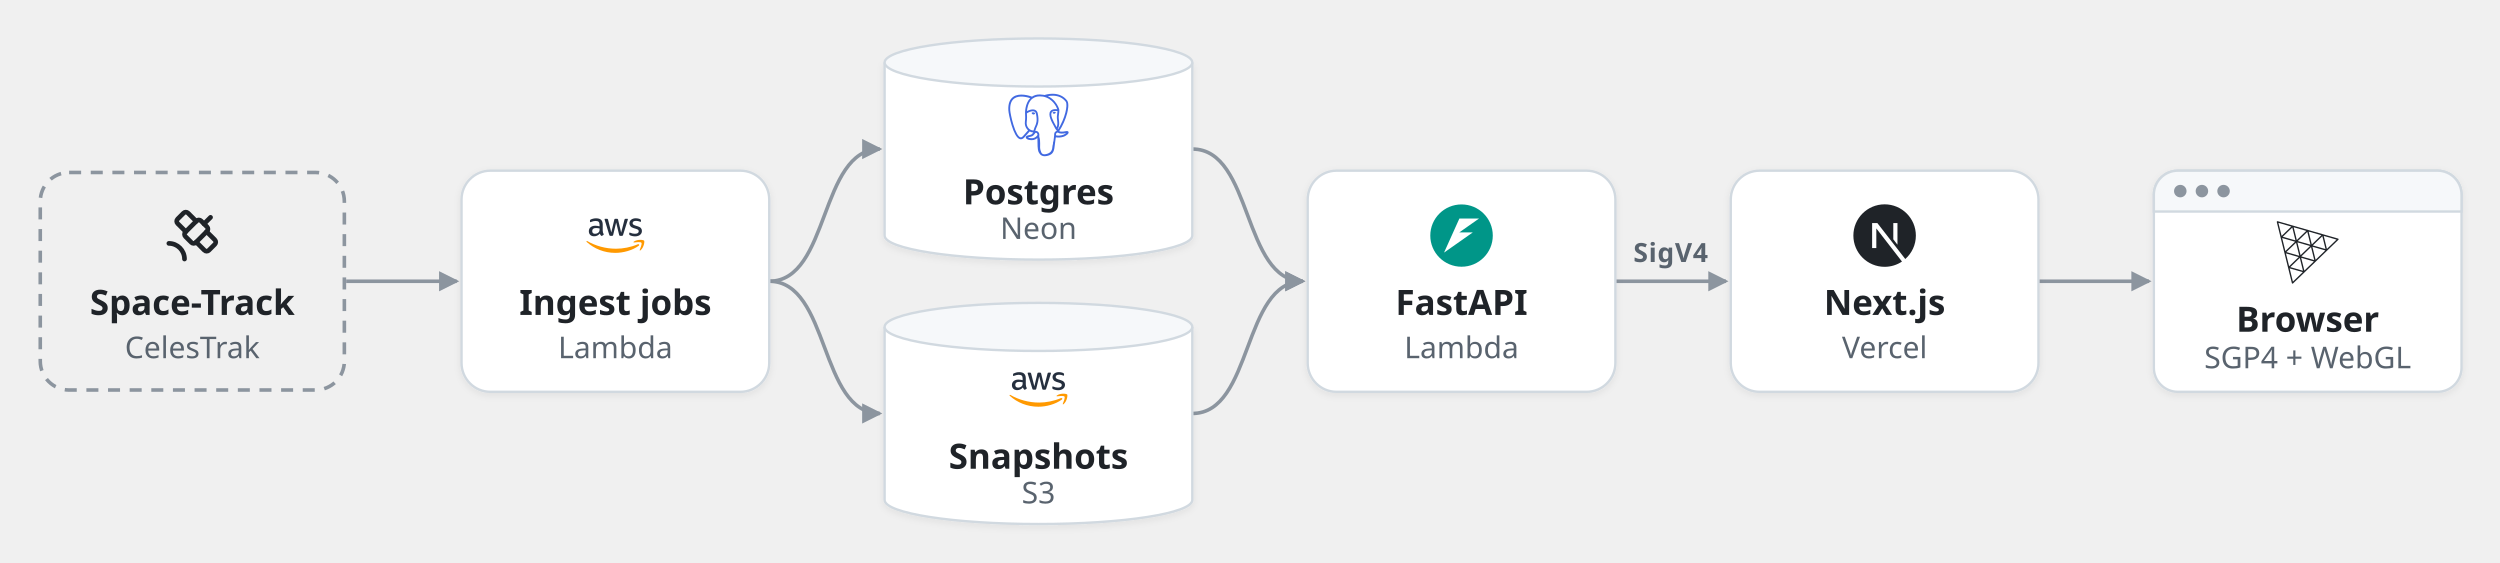
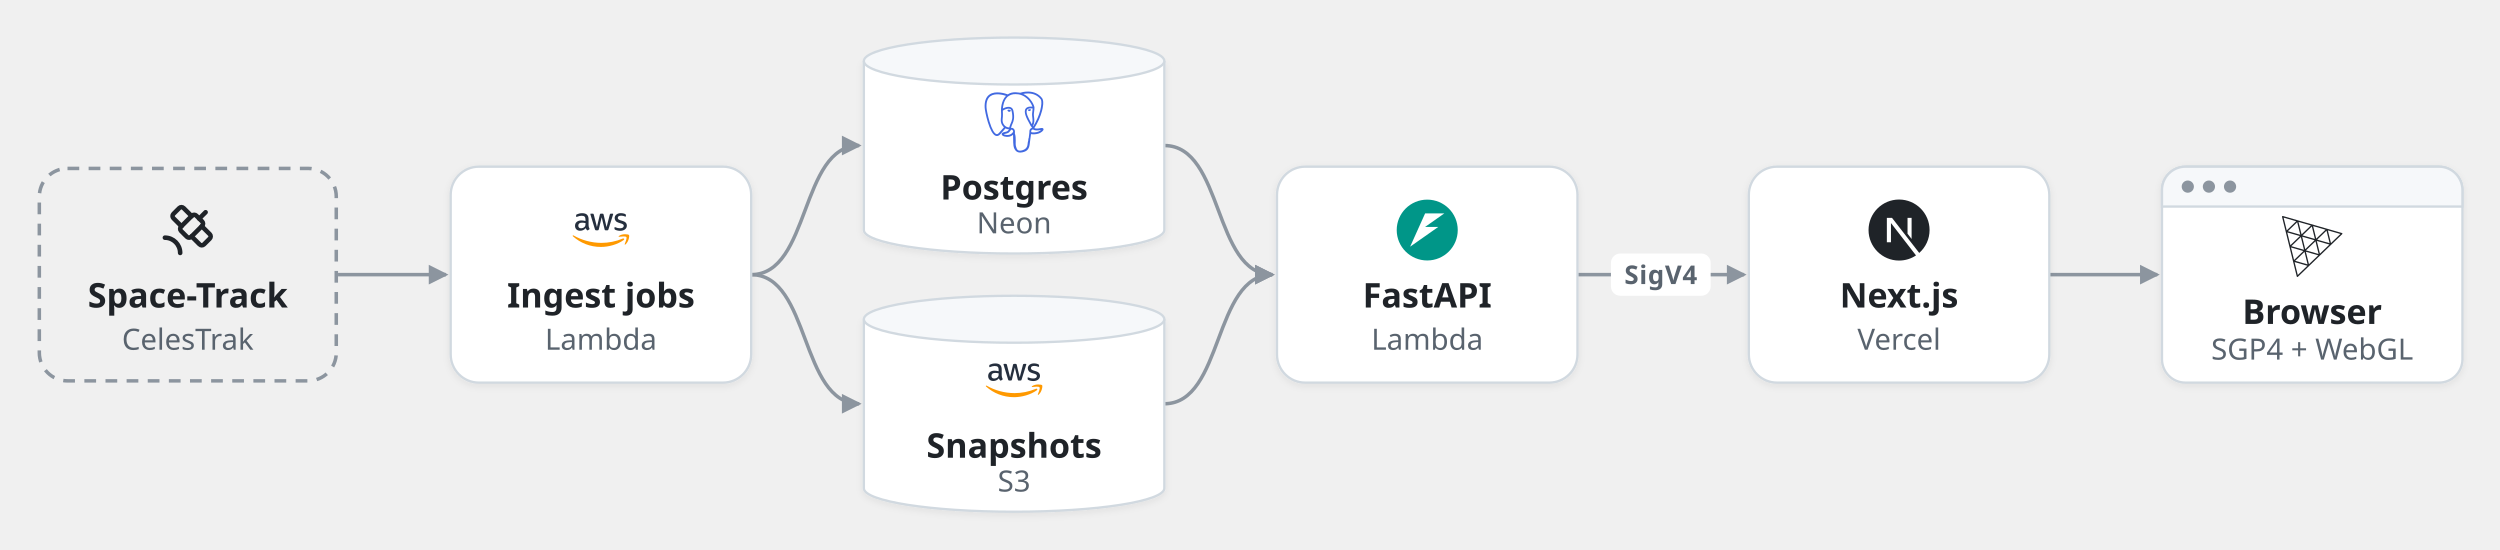
- <svg xmlns="http://www.w3.org/2000/svg" width="1040" height="234" viewBox="0 0 1040 234" role="img" aria-label="Space-Track and CelesTrak feed Lambda ingest jobs, which write Postgres on Neon and S3 snapshots; FastAPI on Lambda serves them to Next.js on Vercel over SigV4, and the browser runs SGP4 and WebGL.">
+ <svg xmlns="http://www.w3.org/2000/svg" width="1065" height="234" viewBox="0 0 1065 234" role="img" aria-label="Space-Track and CelesTrak feed Lambda ingest jobs, which write Postgres on Neon and S3 snapshots; FastAPI on Lambda serves them to Next.js on Vercel over SigV4, and the browser runs SGP4 and WebGL.">
  <style>text{font-family:-apple-system, BlinkMacSystemFont, 'Segoe UI', 'Noto Sans', Helvetica, Arial, sans-serif;fill:#1f2328}.tt{font-size:14.5px;font-weight:600}.sb{font-size:12.5px;fill:#59636e}.el{font-size:11px;font-weight:600;fill:#59636e;letter-spacing:.3px}</style>
  <defs>
    <marker id="ah" viewBox="0 0 10 10" refX="8" refY="5" markerWidth="7" markerHeight="7" orient="auto-start-reverse">
      <path d="M1 1 L9 5 L1 9 z" fill="#8c959f" />
    </marker>
    <filter id="sh" x="-10%" y="-10%" width="120%" height="140%">
      <feDropShadow dx="0" dy="1" stdDeviation="1.5" flood-color="#1f2328" flood-opacity="0.07" />
    </filter>
  </defs>
  <path d="M144 117 C169.3 117, 164.7 117, 190 117" fill="none" stroke="#8c959f" stroke-width="1.5" marker-end="url(#ah)" />
  <path d="M320 117 C345.3 117, 340.7 62, 366 62" fill="none" stroke="#8c959f" stroke-width="1.5" marker-end="url(#ah)" />
  <path d="M320 117 C345.3 117, 340.7 172, 366 172" fill="none" stroke="#8c959f" stroke-width="1.5" marker-end="url(#ah)" />
  <path d="M496 62 C521.3 62, 516.7 117, 542 117" fill="none" stroke="#8c959f" stroke-width="1.5" marker-end="url(#ah)" />
  <path d="M496 172 C521.3 172, 516.7 117, 542 117" fill="none" stroke="#8c959f" stroke-width="1.5" marker-end="url(#ah)" />
-   <path d="M672 117 C697.3 117, 692.7 117, 718 117" fill="none" stroke="#8c959f" stroke-width="1.5" marker-end="url(#ah)" />
-   <text class="el" x="695" y="109" text-anchor="middle">SigV4</text>
-   <path d="M848 117 C873.3 117, 868.7 117, 894 117" fill="none" stroke="#8c959f" stroke-width="1.5" marker-end="url(#ah)" />
+   <path d="M672 117 C711.05 117, 703.95 117, 743 117" fill="none" stroke="#8c959f" stroke-width="1.5" marker-end="url(#ah)" />
+   <rect x="686.257" y="108" width="42.485" height="18" rx="4" fill="#ffffff" />
+   <text class="el" x="707.5" y="121" text-anchor="middle">SigV4</text>
+   <path d="M873 117 C898.3 117, 893.7 117, 919 117" fill="none" stroke="#8c959f" stroke-width="1.5" marker-end="url(#ah)" />
  <rect x="16.75" y="71.75" width="126.5" height="90.5" rx="12" fill="none" stroke="#8c959f" stroke-width="1.5" stroke-dasharray="5 4" />
  <svg x="67" y="85" width="26" height="26" viewBox="0 0 24 24" fill="none" stroke="#1f2328" stroke-width="1.8" stroke-linecap="round" stroke-linejoin="round">
    <path d="m13.5 6.5-3.148-3.148a1.205 1.205 0 0 0-1.704 0L6.352 5.648a1.205 1.205 0 0 0 0 1.704L9.5 10.5" />
    <path d="M16.5 7.5 19 5" />
    <path d="m17.5 10.5 3.148 3.148a1.205 1.205 0 0 1 0 1.704l-2.296 2.296a1.205 1.205 0 0 1-1.704 0L13.5 14.5" />
    <path d="M9 21a6 6 0 0 0-6-6" />
    <path d="M9.352 10.648a1.205 1.205 0 0 0 0 1.704l2.296 2.296a1.205 1.205 0 0 0 1.704 0l4.296-4.296a1.205 1.205 0 0 0 0-1.704l-2.296-2.296a1.205 1.205 0 0 0-1.704 0z" />
  </svg>
  <text class="tt" x="80" y="131" text-anchor="middle">Space-Track</text>
  <text class="sb" x="80" y="149" text-anchor="middle">CelesTrak</text>
  <rect x="192" y="71" width="128" height="92" rx="12" fill="#ffffff" stroke="#d1d9e0" filter="url(#sh)" />
  <svg x="243" y="85" width="26" height="26" viewBox="21.09 21.33 213.63 213.63">
    <path fill="#252f3e" d="M84.745 111.961C84.745 114.395 85.008 116.368 85.468 117.816C85.995 119.263 86.653 120.842 87.574 122.553C87.903 123.079 88.034 123.605 88.034 124.066C88.034 124.724 87.639 125.382 86.784 126.039L82.639 128.803C82.047 129.197 81.455 129.395 80.929 129.395C80.271 129.395 79.613 129.066 78.955 128.474C78.034 127.487 77.245 126.434 76.587 125.382C75.929 124.263 75.271 123.013 74.547 121.5C69.416 127.553 62.968 130.579 55.205 130.579C49.679 130.579 45.271 129 42.047 125.842C38.824 122.684 37.179 118.474 37.179 113.211C37.179 107.618 39.153 103.079 43.166 99.658C47.179 96.237 52.508 94.526 59.284 94.526C61.521 94.526 63.824 94.724 66.258 95.053C68.692 95.382 71.192 95.908 73.824 96.5V91.697C73.824 86.697 72.771 83.21 70.732 81.171C68.626 79.132 65.074 78.145 60.008 78.145C57.705 78.145 55.337 78.408 52.903 79C50.468 79.592 48.1 80.316 45.797 81.237C44.745 81.697 43.955 81.96 43.495 82.092C43.034 82.224 42.705 82.29 42.442 82.29C41.521 82.29 41.06 81.632 41.06 80.25V77.026C41.06 75.974 41.192 75.184 41.521 74.724C41.85 74.263 42.442 73.803 43.363 73.342C45.666 72.158 48.429 71.171 51.653 70.382C54.876 69.526 58.297 69.132 61.916 69.132C69.745 69.132 75.468 70.908 79.153 74.46C82.771 78.013 84.613 83.408 84.613 90.645V111.961H84.745ZM58.034 121.961C60.205 121.961 62.442 121.566 64.811 120.776C67.179 119.987 69.284 118.539 71.061 116.566C72.113 115.316 72.903 113.934 73.297 112.355C73.692 110.776 73.955 108.868 73.955 106.632V103.868C72.047 103.408 70.008 103.013 67.903 102.75C65.797 102.487 63.758 102.355 61.718 102.355C57.31 102.355 54.087 103.211 51.916 104.987C49.745 106.763 48.692 109.263 48.692 112.553C48.692 115.645 49.482 117.947 51.126 119.526C52.705 121.171 55.008 121.961 58.034 121.961ZM110.863 129.066C109.679 129.066 108.889 128.868 108.363 128.408C107.837 128.013 107.376 127.092 106.982 125.842L91.521 74.987C91.126 73.671 90.929 72.816 90.929 72.355C90.929 71.303 91.455 70.71 92.508 70.71H98.955C100.205 70.71 101.061 70.908 101.521 71.368C102.047 71.763 102.442 72.684 102.837 73.934L113.889 117.487L124.153 73.934C124.482 72.618 124.876 71.763 125.403 71.368C125.929 70.974 126.85 70.71 128.034 70.71H133.297C134.547 70.71 135.403 70.908 135.929 71.368C136.455 71.763 136.916 72.684 137.179 73.934L147.574 118.013L158.955 73.934C159.35 72.618 159.811 71.763 160.271 71.368C160.797 70.974 161.653 70.71 162.837 70.71H168.955C170.008 70.71 170.6 71.237 170.6 72.355C170.6 72.684 170.534 73.013 170.468 73.408C170.403 73.803 170.271 74.329 170.008 75.053L154.153 125.908C153.758 127.224 153.297 128.079 152.771 128.474C152.245 128.868 151.389 129.132 150.271 129.132H144.613C143.363 129.132 142.508 128.934 141.982 128.474C141.455 128.013 140.995 127.158 140.732 125.842L130.534 83.408L120.403 125.776C120.074 127.092 119.679 127.947 119.153 128.408C118.626 128.868 117.705 129.066 116.521 129.066H110.863ZM195.403 130.842C191.982 130.842 188.561 130.447 185.271 129.658C181.982 128.868 179.416 128.013 177.705 127.026C176.653 126.434 175.929 125.776 175.666 125.184C175.403 124.592 175.271 123.934 175.271 123.342V119.987C175.271 118.605 175.797 117.947 176.784 117.947C177.179 117.947 177.574 118.013 177.968 118.145C178.363 118.276 178.955 118.539 179.613 118.803C181.85 119.789 184.284 120.579 186.85 121.105C189.482 121.632 192.047 121.895 194.679 121.895C198.824 121.895 202.047 121.171 204.284 119.724C206.521 118.276 207.705 116.171 207.705 113.474C207.705 111.632 207.113 110.118 205.929 108.868C204.745 107.618 202.508 106.5 199.284 105.447L189.745 102.487C184.942 100.974 181.389 98.737 179.218 95.776C177.047 92.882 175.929 89.658 175.929 86.237C175.929 83.474 176.521 81.04 177.705 78.934C178.889 76.829 180.468 74.987 182.442 73.54C184.416 72.026 186.653 70.908 189.284 70.118C191.916 69.329 194.679 69 197.574 69C199.021 69 200.534 69.066 201.982 69.263C203.495 69.46 204.876 69.724 206.258 69.987C207.574 70.316 208.824 70.645 210.008 71.04C211.192 71.434 212.113 71.829 212.771 72.224C213.692 72.75 214.35 73.276 214.745 73.868C215.139 74.395 215.337 75.118 215.337 76.04V79.132C215.337 80.513 214.811 81.237 213.824 81.237C213.297 81.237 212.442 80.974 211.324 80.447C207.574 78.737 203.363 77.882 198.692 77.882C194.942 77.882 191.982 78.474 189.942 79.724C187.903 80.974 186.85 82.882 186.85 85.579C186.85 87.421 187.508 89 188.824 90.25C190.139 91.5 192.574 92.75 196.061 93.868L205.403 96.829C210.139 98.342 213.561 100.447 215.6 103.145C217.639 105.842 218.626 108.934 218.626 112.355C218.626 115.184 218.034 117.75 216.916 119.987C215.732 122.224 214.153 124.197 212.113 125.776C210.074 127.421 207.639 128.605 204.811 129.461C201.85 130.382 198.758 130.842 195.403 130.842Z" />
    <path fill="#F90" d="M207.837 162.816C186.192 178.803 154.745 187.29 127.705 187.29C89.811 187.29 55.666 173.276 29.876 149.987C27.837 148.145 29.679 145.645 32.113 147.092C60.008 163.276 94.416 173.079 130.008 173.079C154.021 173.079 180.403 168.079 204.679 157.816C208.297 156.171 211.389 160.184 207.837 162.816Z" />
    <path fill="#F90" d="M216.85 152.553C214.087 149 198.561 150.842 191.521 151.697C189.416 151.961 189.087 150.118 190.995 148.737C203.363 140.053 223.692 142.553 226.061 145.447C228.429 148.408 225.403 168.737 213.824 178.474C212.047 179.987 210.337 179.197 211.126 177.224C213.758 170.711 219.613 156.039 216.85 152.553Z" />
  </svg>
  <text class="tt" x="256" y="131" text-anchor="middle">Ingest jobs</text>
  <text class="sb" x="256" y="149" text-anchor="middle">Lambda</text>
  <path d="M368 26 L368 98 A64 10 0 0 0 496 98 L496 26" fill="#ffffff" stroke="#d1d9e0" filter="url(#sh)" />
  <ellipse cx="432" cy="26" rx="64" ry="10" fill="#f6f8fa" stroke="#d1d9e0" />
  <svg x="419" y="39" width="26" height="26" viewBox="0 0 24 24">
    <path fill="#4169E1" d="M23.559 14.723a.527.527 0 0 0-.056-.119c-.139-.263-.477-.342-1.007-.232-1.653.341-2.293.131-2.526-.019 1.342-2.048 2.445-4.522 3.041-6.83.271-1.051.798-3.524.122-4.732a1.564 1.564 0 0 0-.151-.235C21.693.909 19.801.025 17.51.001c-1.495-.016-2.771.346-3.116.479a9.449 9.449 0 0 0-.516-.082 8.044 8.044 0 0 0-1.311-.128c-1.182-.018-2.204.264-3.05.841-.857-.321-4.789-1.645-7.222.079C.936 2.153.309 3.873.43 6.304c.041.818.507 3.334 1.242 5.744.46 1.506.939 2.702 1.433 3.582.553.994 1.126 1.593 1.714 1.79.447.149 1.133.144 1.858-.728.801-.964 1.59-1.826 1.945-2.207.435.235.906.362 1.39.377a.057.057 0 0 0 0.0.004 11.031 11.031 0 0 0-.247.305c-.339.43-.409.52-1.5.744-.31.064-1.134.234-1.146.811-.003.122.033.231.092.327.227.423.922.61 1.015.633 1.335.334 2.504.092 3.371-.679-.017 2.231.077 4.417.345 5.087.221.553.762 1.905 2.469 1.904.251 0 .526-.029.83-.094 1.782-.382 2.556-1.17 2.855-2.906.15-.871.402-2.875.539-4.101.017-.07.036-.121.057-.136.001-.001.07-.047.427.031a.367.367 0 0 0 .044.007l.254.022.015.001c.847.038 1.911-.143 2.531-.431.644-.299 1.806-1.032 1.595-1.67zM2.371 11.877c-.744-2.436-1.178-4.885-1.212-5.572-.109-2.171.417-3.683 1.562-4.493 1.837-1.299 4.84-.541 6.108-.13-.003.003-.007.006-.01.009-2.024 2.044-1.976 5.536-1.971 5.75-0.0.082.007.199.016.359.035.587.1 1.68-.073 2.918-.161 1.15.194 2.276.973 3.089.081.084.165.163.252.237-.347.371-1.1 1.193-1.903 2.158-.568.682-.96.552-1.089.509-.392-.131-.813-.587-1.238-1.322-.48-.839-.964-2.032-1.415-3.513zm6.007 5.087c-.171-.043-.327-.113-.432-.177.089-.039.237-.09.483-.141 1.283-.264 1.482-.451 1.914-1.0.099-.126.212-.269.367-.443a.355.355 0 0 0 .074-.13c.171-.151.272-.11.437-.042.156.065.308.26.369.475.029.102.062.294-.045.444-.904 1.266-2.222 1.249-3.168 1.013zm2.094-3.988-.052.141c-.133.357-.257.688-.333 1.003-.667-.002-1.317-.287-1.81-.802-.628-.655-.913-1.566-.782-2.5.183-1.308.115-2.447.079-3.059-.005-.086-.009-.161-.012-.22.296-.262 1.666-.996 2.643-.772.446.102.718.406.831.928.585 2.704.077 3.831-.33 4.736-.084.187-.163.363-.231.545zm7.364 4.572c-.017.177-.036.376-.062.596l-.146.438a.355.355 0 0 0-.018.108c-.006.475-.054.649-.115.869-.063.229-.135.489-.179 1.058-.11 1.414-.878 2.227-2.417 2.557-1.516.325-1.784-.497-2.021-1.222a6.582 6.582 0 0 0-.077-.227c-.215-.586-.191-1.412-.157-2.555.017-.561-.025-1.901-.33-2.646.004-.293.011-.591.019-.892a.353.353 0 0 0-.015-.113 1.493 1.493 0 0 0-.044-.208c-.123-.428-.421-.787-.78-.935-.142-.059-.404-.167-.718-.087.067-.276.183-.588.309-.925l.053-.142c.059-.16.134-.326.213-.501.426-.948 1.011-2.245.377-5.177-.237-1.098-1.03-1.634-2.232-1.51-.721.075-1.38.365-1.709.532a5.672 5.672 0 0 0-.196.104c.092-1.106.439-3.174 1.736-4.482a4.031 4.031 0 0 1 .303-.276.353.353 0 0 0 .145-.064c.752-.571 1.694-.851 2.802-.833.409.007.802.034 1.174.081 1.939.354 3.244 1.447 4.036 2.383.814.962 1.255 1.931 1.431 2.454-1.323-.135-2.223.127-2.68.779-.993 1.419.543 4.173 1.281 5.496.135.243.252.452.289.541.24.583.551.971.779 1.255.07.087.137.171.189.245-.401.116-1.121.383-1.055 1.717-.012.156-.042.447-.083.815-.046.208-.07.46-.099.766zm.89-1.621c-.041-.832.269-.918.597-1.01a2.857 2.857 0 0 0 .135-.041 1.202 1.202 0 0 0 .134.103c.57.377 1.582.421 3.007.134-.202.177-.519.399-.953.601-.41.19-1.096.333-1.747.364-.72.034-1.086-.081-1.172-.151zm.57-9.271c-.006.351-.054.669-.105 1.002-.055.358-.112.727-.126 1.176-.014.437.04.891.093 1.33.107.887.216 1.8-.207 2.701a3.527 3.527 0 0 1-.188-.386c-.053-.128-.167-.333-.325-.616-.616-1.104-2.057-3.69-1.319-4.745.38-.543 1.341-.566 2.178-.463zm.228 7.014a12.376 12.376 0 0 0-.085-.107l-.035-.044c.726-1.2.584-2.386.458-3.438-.052-.432-.101-.84-.088-1.223.013-.406.067-.754.118-1.091.064-.415.129-.844.111-1.351.013-.053.019-.116.012-.19-.046-.485-.6-1.938-1.729-3.253-.608-.707-1.49-1.497-2.689-2.039.525-.107 1.233-.203 2.024-.186 2.051.046 3.675.814 4.824 2.282a.908.908 0 0 1 .067.1c.723 1.356-.276 6.275-2.987 10.54zm-8.817-6.116c-.025.179-.309.422-.621.422a.582.582 0 0 1-.081-.006c-.187-.026-.377-.144-.506-.316-.046-.06-.12-.178-.105-.284.005-.04.026-.099.092-.149.118-.089.352-.123.61-.087.316.044.643.194.611.419zm7.931-.411c.011.079-.049.201-.153.31-.068.072-.212.196-.408.223a.546.546 0 0 1-.075.005c-.293 0-.541-.234-.561-.372-.024-.176.264-.311.561-.352.297-.041.611.009.636.185z" />
  </svg>
  <text class="tt" x="432" y="85" text-anchor="middle">Postgres</text>
  <text class="sb" x="432" y="99.4" text-anchor="middle">Neon</text>
  <path d="M368 136 L368 208 A64 10 0 0 0 496 208 L496 136" fill="#ffffff" stroke="#d1d9e0" filter="url(#sh)" />
  <ellipse cx="432" cy="136" rx="64" ry="10" fill="#f6f8fa" stroke="#d1d9e0" />
  <svg x="419" y="149" width="26" height="26" viewBox="21.09 21.33 213.63 213.63">
    <path fill="#252f3e" d="M84.745 111.961C84.745 114.395 85.008 116.368 85.468 117.816C85.995 119.263 86.653 120.842 87.574 122.553C87.903 123.079 88.034 123.605 88.034 124.066C88.034 124.724 87.639 125.382 86.784 126.039L82.639 128.803C82.047 129.197 81.455 129.395 80.929 129.395C80.271 129.395 79.613 129.066 78.955 128.474C78.034 127.487 77.245 126.434 76.587 125.382C75.929 124.263 75.271 123.013 74.547 121.5C69.416 127.553 62.968 130.579 55.205 130.579C49.679 130.579 45.271 129 42.047 125.842C38.824 122.684 37.179 118.474 37.179 113.211C37.179 107.618 39.153 103.079 43.166 99.658C47.179 96.237 52.508 94.526 59.284 94.526C61.521 94.526 63.824 94.724 66.258 95.053C68.692 95.382 71.192 95.908 73.824 96.5V91.697C73.824 86.697 72.771 83.21 70.732 81.171C68.626 79.132 65.074 78.145 60.008 78.145C57.705 78.145 55.337 78.408 52.903 79C50.468 79.592 48.1 80.316 45.797 81.237C44.745 81.697 43.955 81.96 43.495 82.092C43.034 82.224 42.705 82.29 42.442 82.29C41.521 82.29 41.06 81.632 41.06 80.25V77.026C41.06 75.974 41.192 75.184 41.521 74.724C41.85 74.263 42.442 73.803 43.363 73.342C45.666 72.158 48.429 71.171 51.653 70.382C54.876 69.526 58.297 69.132 61.916 69.132C69.745 69.132 75.468 70.908 79.153 74.46C82.771 78.013 84.613 83.408 84.613 90.645V111.961H84.745ZM58.034 121.961C60.205 121.961 62.442 121.566 64.811 120.776C67.179 119.987 69.284 118.539 71.061 116.566C72.113 115.316 72.903 113.934 73.297 112.355C73.692 110.776 73.955 108.868 73.955 106.632V103.868C72.047 103.408 70.008 103.013 67.903 102.75C65.797 102.487 63.758 102.355 61.718 102.355C57.31 102.355 54.087 103.211 51.916 104.987C49.745 106.763 48.692 109.263 48.692 112.553C48.692 115.645 49.482 117.947 51.126 119.526C52.705 121.171 55.008 121.961 58.034 121.961ZM110.863 129.066C109.679 129.066 108.889 128.868 108.363 128.408C107.837 128.013 107.376 127.092 106.982 125.842L91.521 74.987C91.126 73.671 90.929 72.816 90.929 72.355C90.929 71.303 91.455 70.71 92.508 70.71H98.955C100.205 70.71 101.061 70.908 101.521 71.368C102.047 71.763 102.442 72.684 102.837 73.934L113.889 117.487L124.153 73.934C124.482 72.618 124.876 71.763 125.403 71.368C125.929 70.974 126.85 70.71 128.034 70.71H133.297C134.547 70.71 135.403 70.908 135.929 71.368C136.455 71.763 136.916 72.684 137.179 73.934L147.574 118.013L158.955 73.934C159.35 72.618 159.811 71.763 160.271 71.368C160.797 70.974 161.653 70.71 162.837 70.71H168.955C170.008 70.71 170.6 71.237 170.6 72.355C170.6 72.684 170.534 73.013 170.468 73.408C170.403 73.803 170.271 74.329 170.008 75.053L154.153 125.908C153.758 127.224 153.297 128.079 152.771 128.474C152.245 128.868 151.389 129.132 150.271 129.132H144.613C143.363 129.132 142.508 128.934 141.982 128.474C141.455 128.013 140.995 127.158 140.732 125.842L130.534 83.408L120.403 125.776C120.074 127.092 119.679 127.947 119.153 128.408C118.626 128.868 117.705 129.066 116.521 129.066H110.863ZM195.403 130.842C191.982 130.842 188.561 130.447 185.271 129.658C181.982 128.868 179.416 128.013 177.705 127.026C176.653 126.434 175.929 125.776 175.666 125.184C175.403 124.592 175.271 123.934 175.271 123.342V119.987C175.271 118.605 175.797 117.947 176.784 117.947C177.179 117.947 177.574 118.013 177.968 118.145C178.363 118.276 178.955 118.539 179.613 118.803C181.85 119.789 184.284 120.579 186.85 121.105C189.482 121.632 192.047 121.895 194.679 121.895C198.824 121.895 202.047 121.171 204.284 119.724C206.521 118.276 207.705 116.171 207.705 113.474C207.705 111.632 207.113 110.118 205.929 108.868C204.745 107.618 202.508 106.5 199.284 105.447L189.745 102.487C184.942 100.974 181.389 98.737 179.218 95.776C177.047 92.882 175.929 89.658 175.929 86.237C175.929 83.474 176.521 81.04 177.705 78.934C178.889 76.829 180.468 74.987 182.442 73.54C184.416 72.026 186.653 70.908 189.284 70.118C191.916 69.329 194.679 69 197.574 69C199.021 69 200.534 69.066 201.982 69.263C203.495 69.46 204.876 69.724 206.258 69.987C207.574 70.316 208.824 70.645 210.008 71.04C211.192 71.434 212.113 71.829 212.771 72.224C213.692 72.75 214.35 73.276 214.745 73.868C215.139 74.395 215.337 75.118 215.337 76.04V79.132C215.337 80.513 214.811 81.237 213.824 81.237C213.297 81.237 212.442 80.974 211.324 80.447C207.574 78.737 203.363 77.882 198.692 77.882C194.942 77.882 191.982 78.474 189.942 79.724C187.903 80.974 186.85 82.882 186.85 85.579C186.85 87.421 187.508 89 188.824 90.25C190.139 91.5 192.574 92.75 196.061 93.868L205.403 96.829C210.139 98.342 213.561 100.447 215.6 103.145C217.639 105.842 218.626 108.934 218.626 112.355C218.626 115.184 218.034 117.75 216.916 119.987C215.732 122.224 214.153 124.197 212.113 125.776C210.074 127.421 207.639 128.605 204.811 129.461C201.85 130.382 198.758 130.842 195.403 130.842Z" />
    <path fill="#F90" d="M207.837 162.816C186.192 178.803 154.745 187.29 127.705 187.29C89.811 187.29 55.666 173.276 29.876 149.987C27.837 148.145 29.679 145.645 32.113 147.092C60.008 163.276 94.416 173.079 130.008 173.079C154.021 173.079 180.403 168.079 204.679 157.816C208.297 156.171 211.389 160.184 207.837 162.816Z" />
    <path fill="#F90" d="M216.85 152.553C214.087 149 198.561 150.842 191.521 151.697C189.416 151.961 189.087 150.118 190.995 148.737C203.363 140.053 223.692 142.553 226.061 145.447C228.429 148.408 225.403 168.737 213.824 178.474C212.047 179.987 210.337 179.197 211.126 177.224C213.758 170.711 219.613 156.039 216.85 152.553Z" />
  </svg>
  <text class="tt" x="432" y="195" text-anchor="middle">Snapshots</text>
  <text class="sb" x="432" y="209.4" text-anchor="middle">S3</text>
  <rect x="544" y="71" width="128" height="92" rx="12" fill="#ffffff" stroke="#d1d9e0" filter="url(#sh)" />
  <svg x="595" y="85" width="26" height="26" viewBox="0 0 24 24">
    <path fill="#009688" d="M12 .039C5.373.038 0 5.393 0 11.999c-.001 6.607 5.372 11.963 12 11.963 6.628 0 12.001-5.356 12-11.963-0-6.606-5.373-11.96-12-11.96m-.829 5.415h7.55l-7.58 5.328h5.183L5.279 18.544q2.947-6.544 5.892-13.09" />
  </svg>
  <text class="tt" x="608" y="131" text-anchor="middle">FastAPI</text>
  <text class="sb" x="608" y="149" text-anchor="middle">Lambda</text>
-   <rect x="720" y="71" width="128" height="92" rx="12" fill="#ffffff" stroke="#d1d9e0" filter="url(#sh)" />
-   <svg x="771" y="85" width="26" height="26" viewBox="0 0 24 24">
+   <rect x="745" y="71" width="128" height="92" rx="12" fill="#ffffff" stroke="#d1d9e0" filter="url(#sh)" />
+   <svg x="796" y="85" width="26" height="26" viewBox="0 0 24 24">
    <path fill="#1f2328" d="M18.665 21.978C16.758 23.255 14.465 24 12 24 5.377 24 0 18.623 0 12S5.377 0 12 0s12 5.377 12 12c0 3.583-1.574 6.801-4.067 9.001L9.219 7.2H7.2v9.596h1.615V9.251l9.85 12.727Zm-3.332-8.533 1.6 2.061V7.2h-1.6v6.245Z" />
  </svg>
-   <text class="tt" x="784" y="131" text-anchor="middle">Next.js</text>
-   <text class="sb" x="784" y="149" text-anchor="middle">Vercel</text>
-   <rect x="896" y="71" width="128" height="92" rx="10" fill="#ffffff" stroke="#d1d9e0" filter="url(#sh)" />
-   <path d="M906 71 H1014 A10 10 0 0 1 1024 81 V88 H896 V81 A10 10 0 0 1 906 71Z" fill="#f6f8fa" stroke="#d1d9e0" />
-   <circle cx="907" cy="79.5" r="2.6" fill="#8c959f" />
-   <circle cx="916" cy="79.5" r="2.6" fill="#8c959f" />
-   <circle cx="925" cy="79.5" r="2.6" fill="#8c959f" />
-   <svg x="947" y="92" width="26" height="26" viewBox="0 0 24 24">
+   <text class="tt" x="809" y="131" text-anchor="middle">Next.js</text>
+   <text class="sb" x="809" y="149" text-anchor="middle">Vercel</text>
+   <rect x="921" y="71" width="128" height="92" rx="10" fill="#ffffff" stroke="#d1d9e0" filter="url(#sh)" />
+   <path d="M931 71 H1039 A10 10 0 0 1 1049 81 V88 H921 V81 A10 10 0 0 1 931 71Z" fill="#f6f8fa" stroke="#d1d9e0" />
+   <circle cx="932" cy="79.5" r="2.6" fill="#8c959f" />
+   <circle cx="941" cy="79.5" r="2.6" fill="#8c959f" />
+   <circle cx="950" cy="79.5" r="2.6" fill="#8c959f" />
+   <svg x="972" y="92" width="26" height="26" viewBox="0 0 24 24">
    <path fill="#1f2328" d="M.38 0a.268.268 0 0 0-.256.332l2.894 11.716a.268.268 0 0 0 .01.04l2.89 11.708a.268.268 0 0 0 .447.128L23.802 7.15a.268.268 0 0 0-.112-.45l-5.784-1.667a.268.268 0 0 0-.123-.035L6.38 1.715a.268.268 0 0 0-.144-.04L.456.01A.268.268 0 0 0 .38 0zm.374.654L5.71 2.08 1.99 5.664zM6.61 2.34l4.864 1.4-3.65 3.515zm-.522.12l1.217 4.926-4.877-1.4zm6.28 1.538l4.878 1.404-3.662 3.53zm-.52.13l1.208 4.9-4.853-1.392zm6.3 1.534l4.947 1.424-3.715 3.574zm-.524.12l1.215 4.926-4.876-1.398zm-15.432.696l4.964 1.424-3.726 3.586zM8.047 8.15l4.877 1.4-3.66 3.527zm-.518.137l1.236 5.017-4.963-1.432zm6.274 1.535l4.965 1.425-3.73 3.586zm-.52.127l1.235 5.012-4.958-1.43zm-9.63 2.438l4.873 1.406-3.656 3.523zm5.854 1.687l4.863 1.403-3.648 3.51zm-.54.04l1.214 4.927-4.875-1.4zm-3.896 4.02l5.037 1.442-3.782 3.638z" />
  </svg>
-   <text class="tt" x="960" y="138" text-anchor="middle">Browser</text>
-   <text class="sb" x="960" y="153.2" text-anchor="middle">SGP4 + WebGL</text>
+   <text class="tt" x="985" y="138" text-anchor="middle">Browser</text>
+   <text class="sb" x="985" y="153.2" text-anchor="middle">SGP4 + WebGL</text>
</svg>
